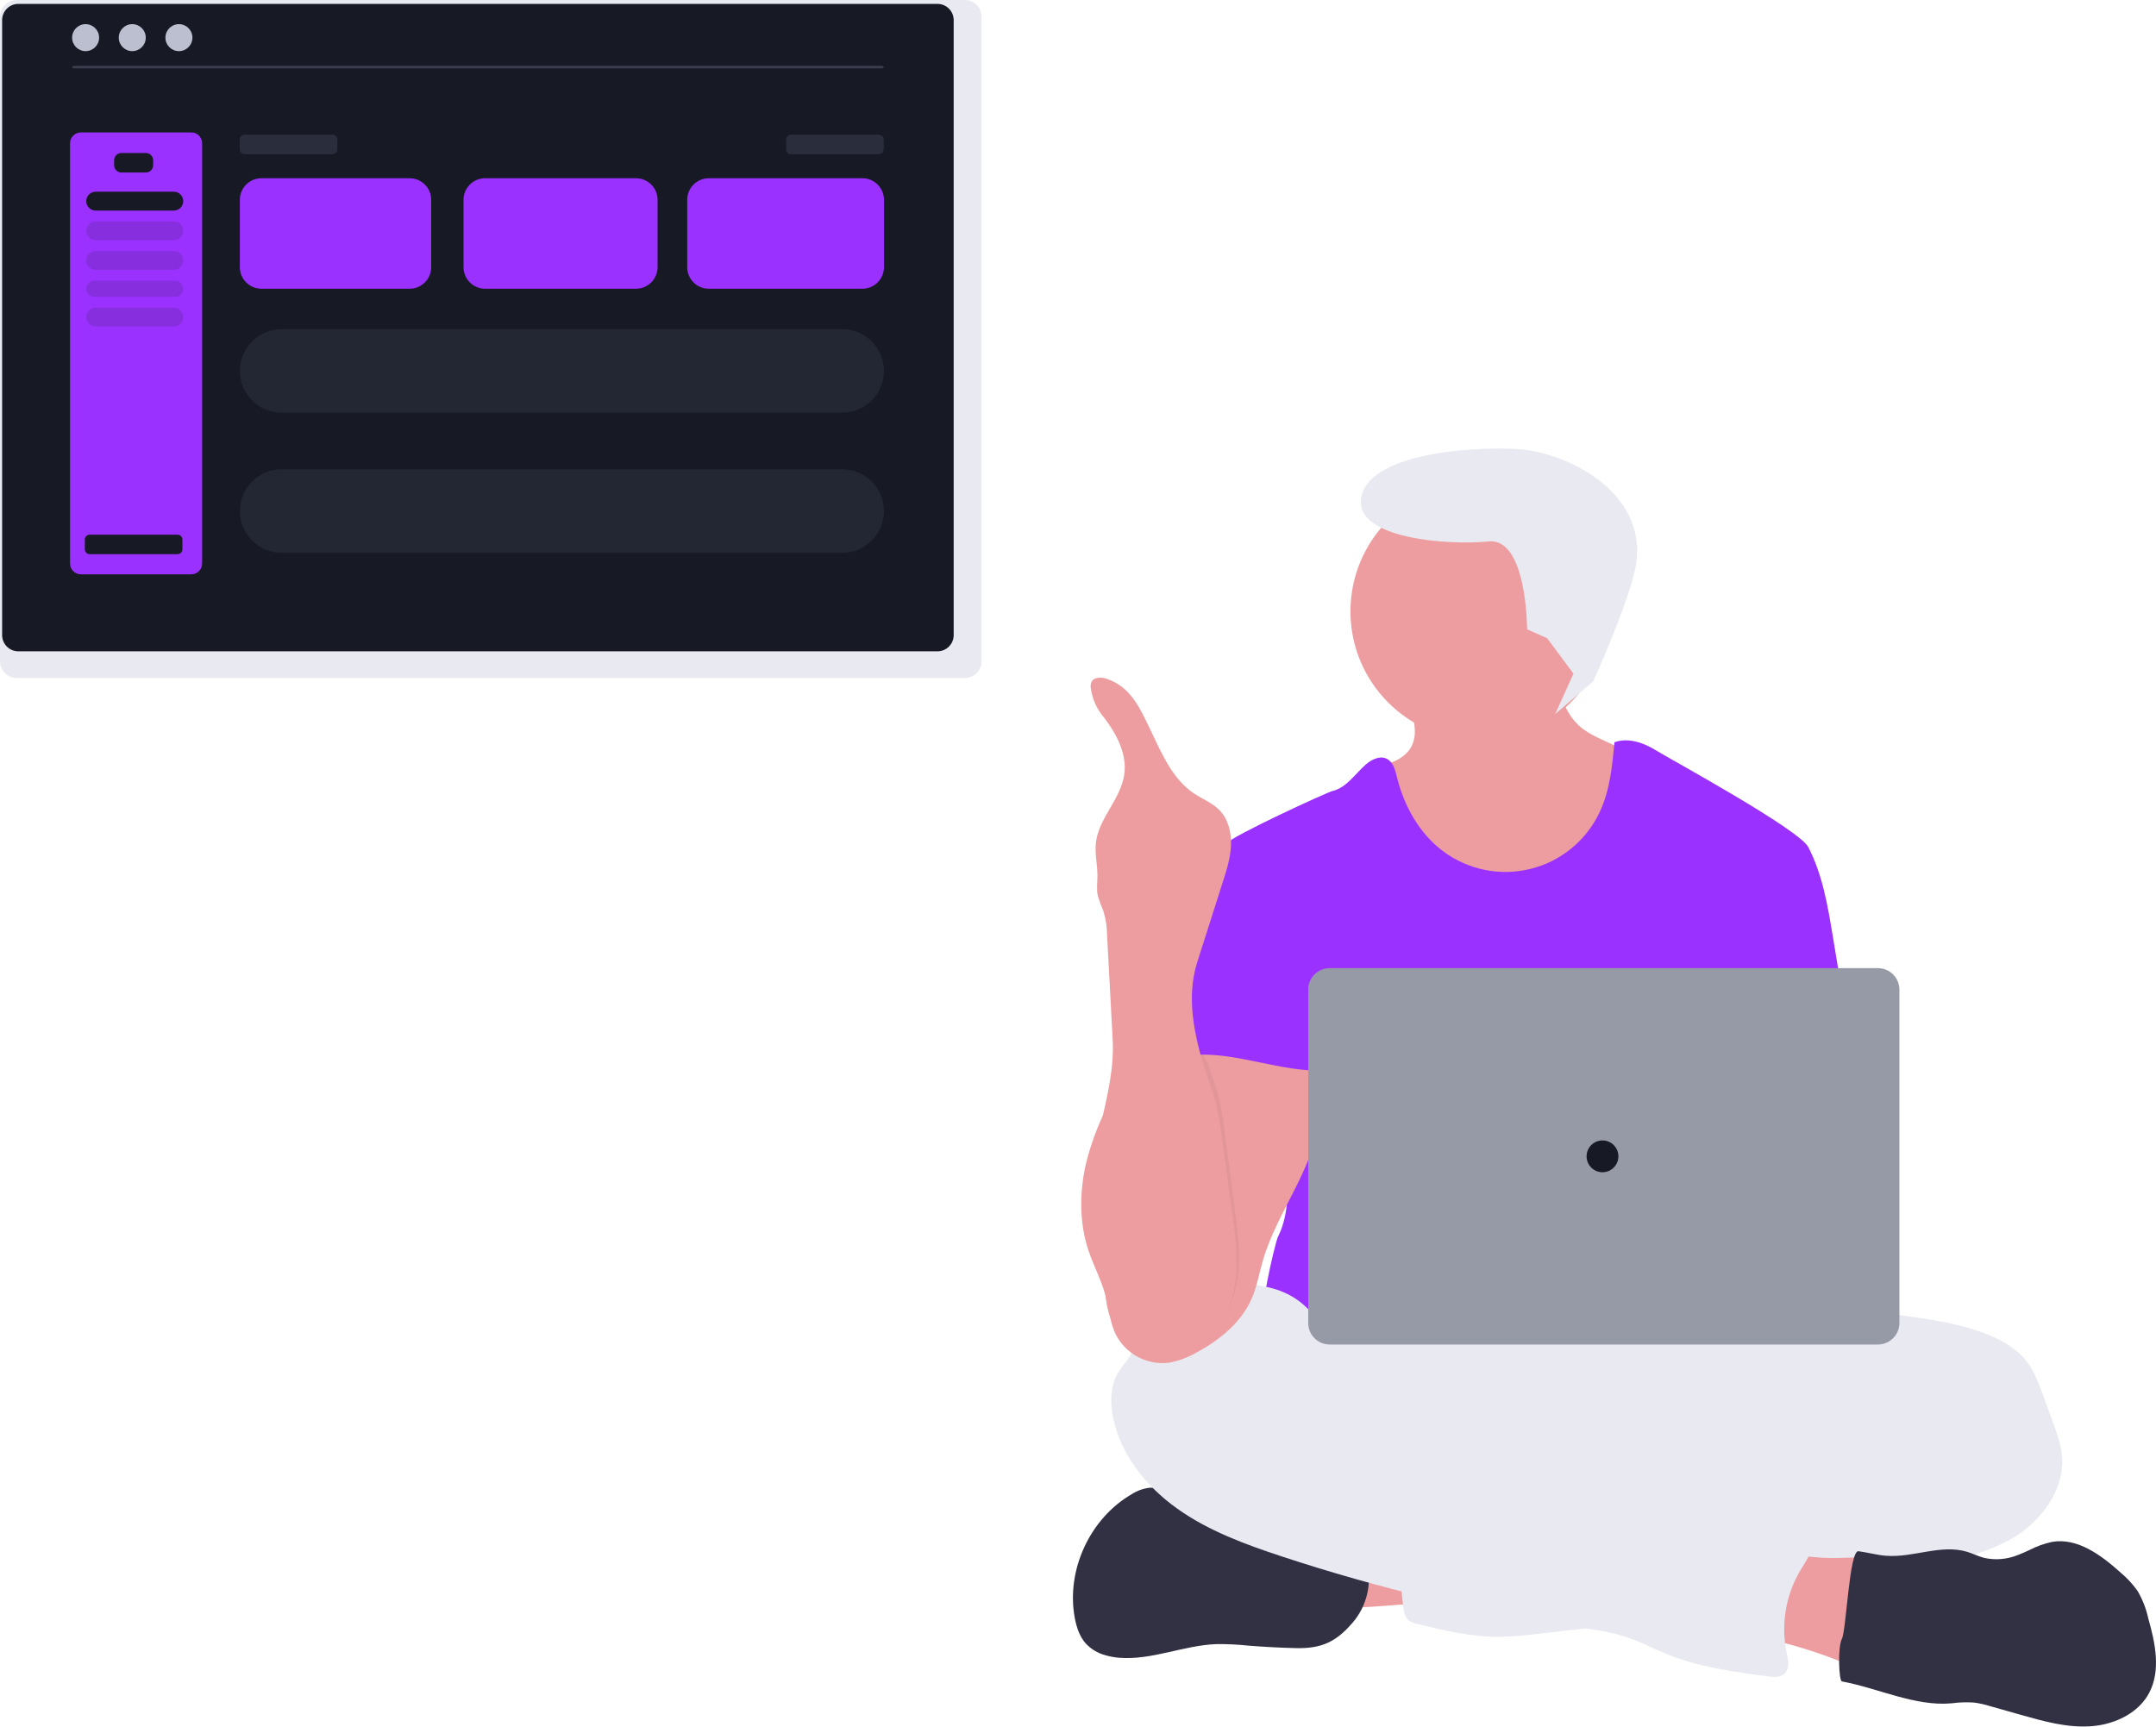
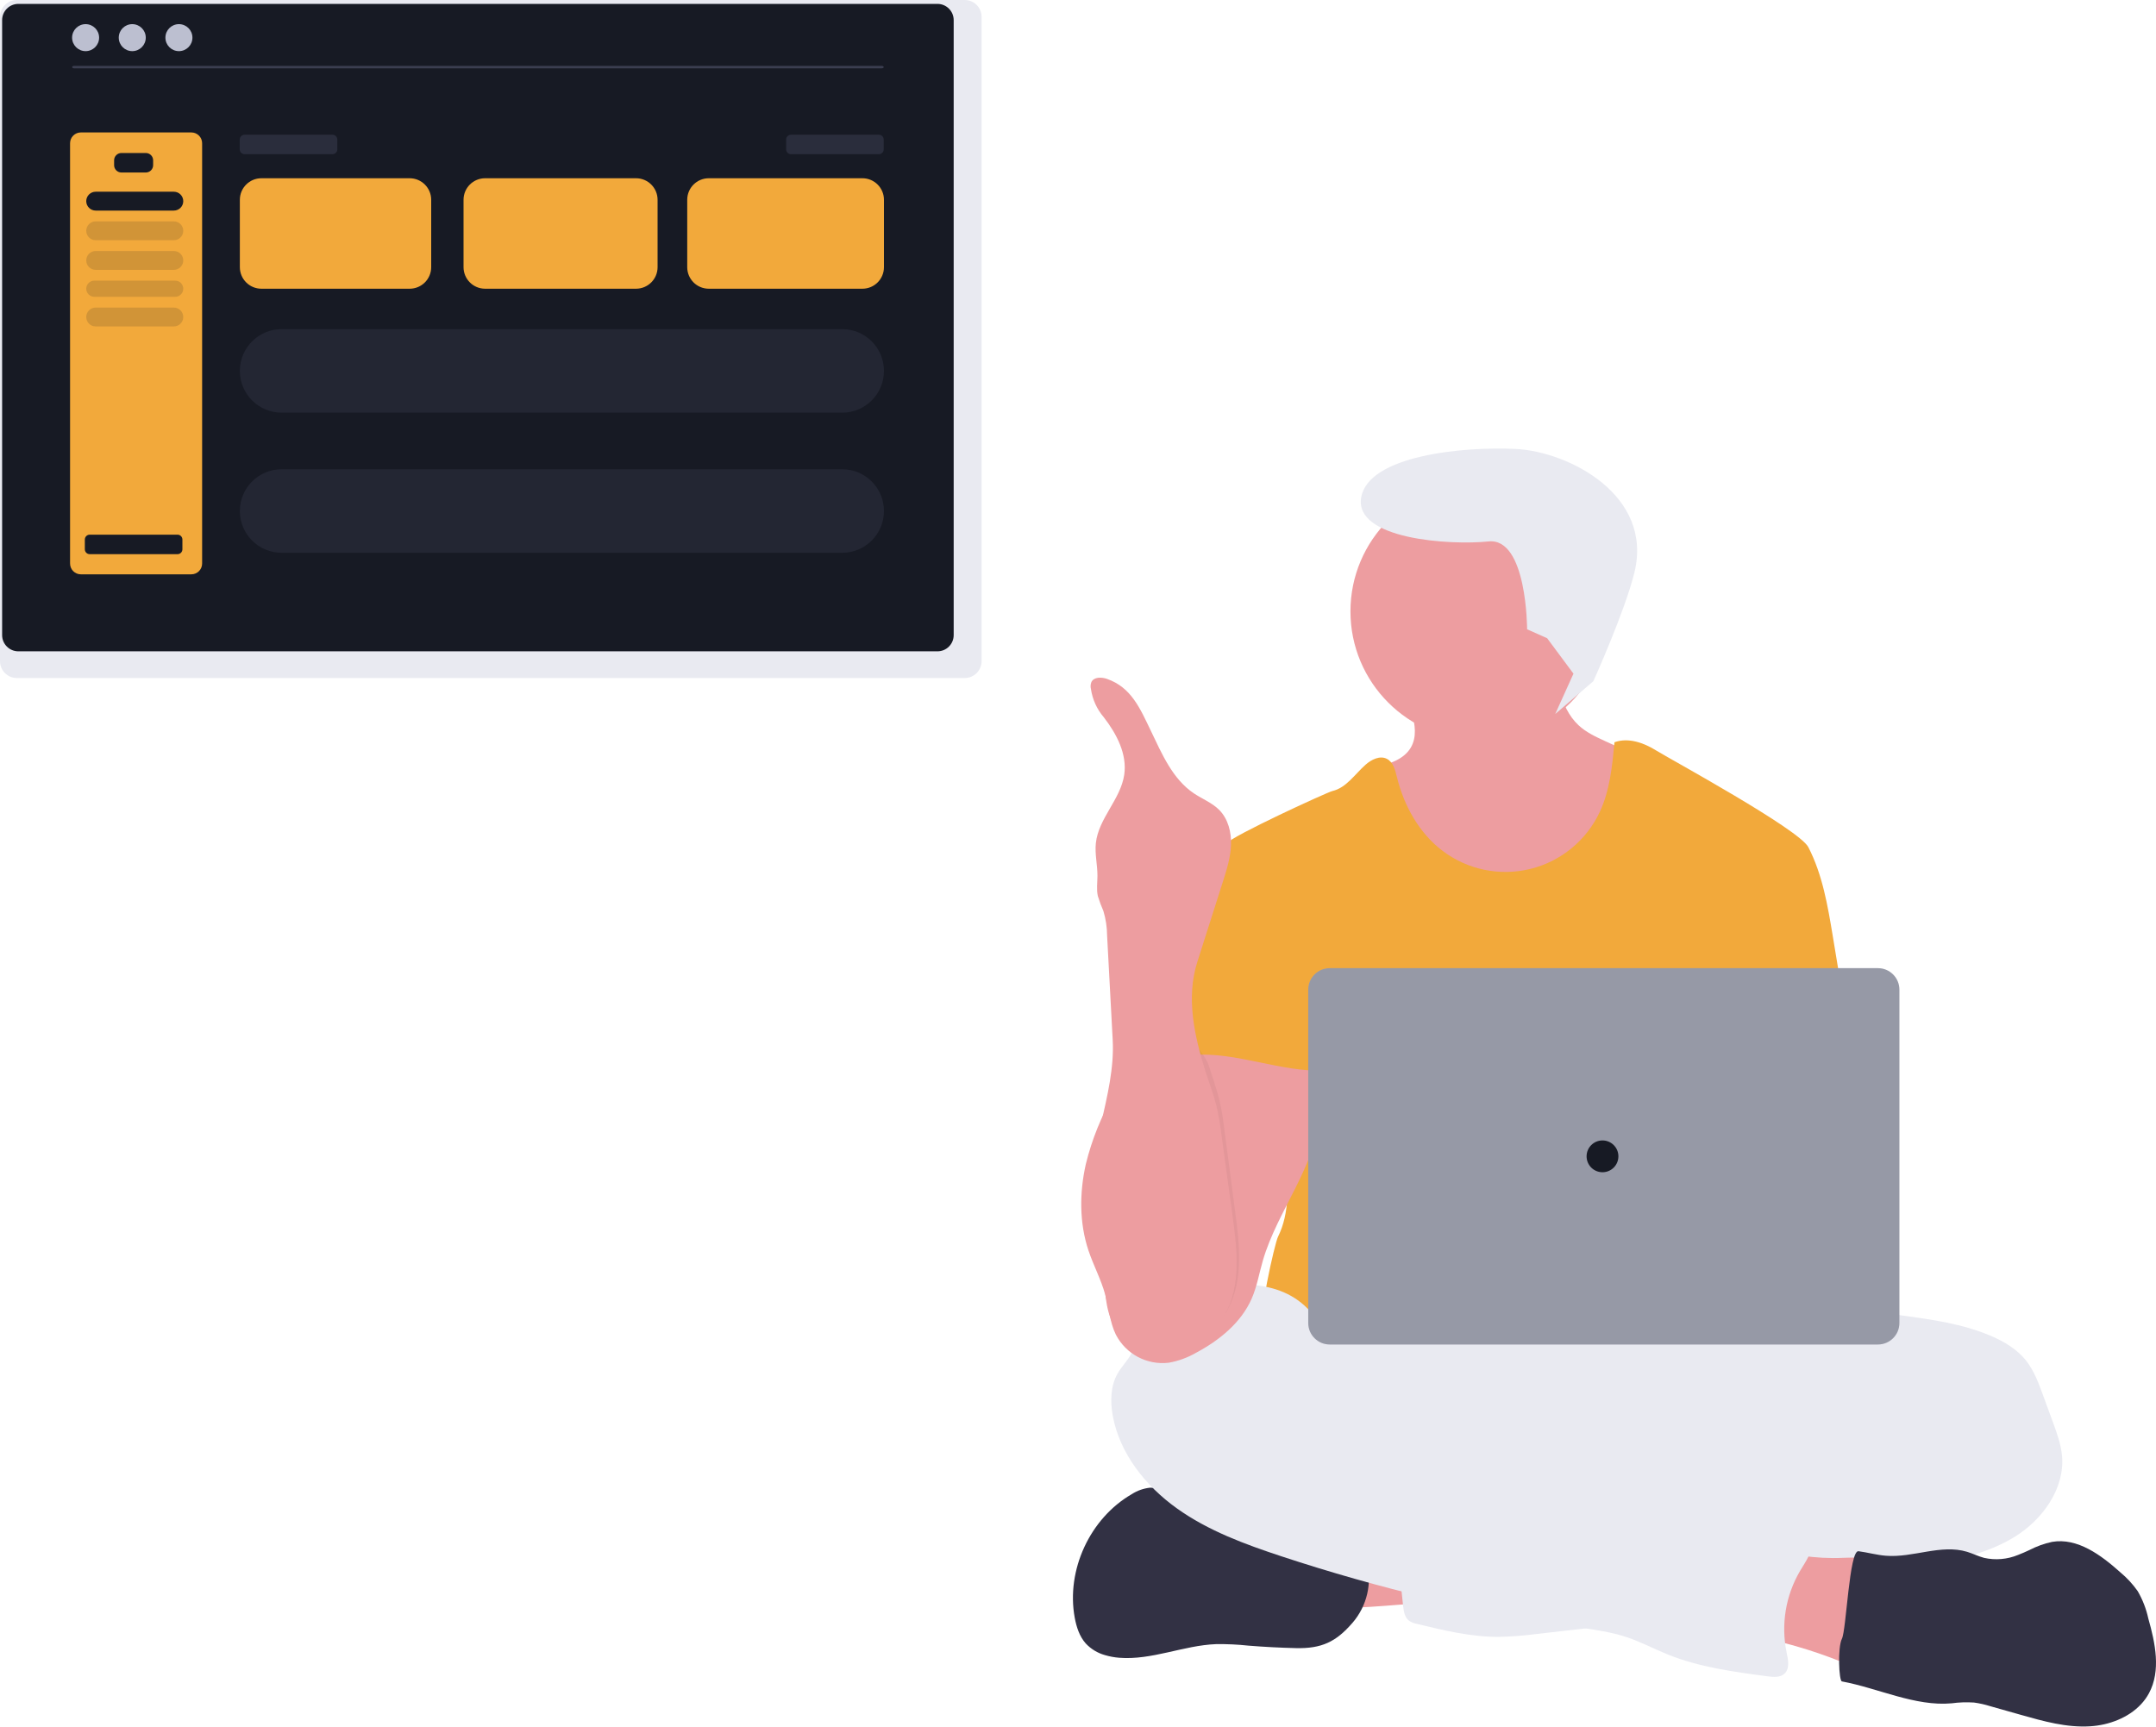
<svg xmlns="http://www.w3.org/2000/svg" width="800" height="640.774" viewBox="0 0 800 640.774">
  <g transform="translate(-559.438 -244.174)">
    <g transform="translate(957.555 401.194)">
      <path d="M700.362,759.986c-2.075-4.721-4.043-10.151-1.967-14.872a12.64,12.64,0,0,1,6.541-6.148,31.48,31.48,0,0,1,8.853-2.184,123.544,123.544,0,0,1,28.781-.393c.7,5.528-.777,11.135-2.046,16.476-1.151,4.918-1.81,5.646-6.885,5.9C730.353,758.943,701.14,761.727,700.362,759.986Z" transform="translate(-605.715 -320.747)" fill="#ed9da0" />
      <ellipse cx="140.658" cy="39.345" rx="140.658" ry="39.345" transform="translate(41.58 328.699)" fill="#E9EAF1" />
      <path d="M813.51,475.516a43.762,43.762,0,0,1-22.564,20.5,56.636,56.636,0,0,1-17.863,3.4c-6.679.3-13.5-.128-19.771-2.41-8.42-3.049-15.413-9.285-20.656-16.554s-8.853-15.571-11.99-23.941c-1.652-4.357-3.226-9-2.449-13.6,5.066-1.151,10.613-2.843,13.23-7.338,2.233-3.856,1.613-8.479.325-12.885-.364-1.249-.787-2.489-1.21-3.679-.984-2.852-4.377-8.272-2.016-10.712,1.5-1.544,7.81-2.331,9.984-3.335,6.7-3.089,12.876-7.554,20.233-9.02,6.364-1.269,12.935-.079,19.289,1.239a6.344,6.344,0,0,1,2.38.856,5.725,5.725,0,0,1,1.77,2.656c1.81,4.407,2.872,9.276,4.328,13.869,1.515,4.81,3.462,9.325,7.112,12.738,2.843,2.666,6.462,4.338,10,5.961l8.715,3.993a11.46,11.46,0,0,1,4.121,2.666,10.437,10.437,0,0,1,1.967,5.351,49.987,49.987,0,0,1-4.938,30.246Z" transform="translate(-606.051 -315.173)" fill="#ed9da0" />
      <ellipse cx="47.861" cy="47.861" rx="47.861" ry="47.861" transform="translate(102.979 22.03)" fill="#ed9da0" />
-       <path d="M890.735,528.715l-3.718-22.525c-1.879-11.3-3.816-22.82-9.069-33-3.453-6.669-51.817-32.971-56.44-35.863s-10.377-4.918-15.492-3.069c-.826,8.8-1.7,17.8-5.44,25.82A38.637,38.637,0,0,1,742.287,474.6c-8.764-6.6-14.38-16.781-17-27.433-.639-2.6-1.367-5.577-3.757-6.767-2.587-1.3-5.7.275-7.869,2.184-3.984,3.531-7.151,8.587-12.325,9.777-1.869.433-37.328,16.692-39.335,19.515s-2.951,6.315-3.935,9.7c10.751,23.941,20.587,47.912,31.338,71.853a6.129,6.129,0,0,1,.777,2.951,7.19,7.19,0,0,1-1.338,2.951c-5.272,8.469-5.105,19.122-4.525,29.076s1.289,20.469-3.157,29.391c-1.21,2.449-7.6,30.433-6.03,36.394h222.3c-4.239-11.656-2.626-35.046-1.741-47.42.62-8.656-.984-17.3-1.672-25.958C892.575,563.132,893.657,546.361,890.735,528.715Z" transform="translate(-605.069 -315.798)" fill="#9B31FF" />
+       <path d="M890.735,528.715l-3.718-22.525c-1.879-11.3-3.816-22.82-9.069-33-3.453-6.669-51.817-32.971-56.44-35.863s-10.377-4.918-15.492-3.069c-.826,8.8-1.7,17.8-5.44,25.82A38.637,38.637,0,0,1,742.287,474.6c-8.764-6.6-14.38-16.781-17-27.433-.639-2.6-1.367-5.577-3.757-6.767-2.587-1.3-5.7.275-7.869,2.184-3.984,3.531-7.151,8.587-12.325,9.777-1.869.433-37.328,16.692-39.335,19.515s-2.951,6.315-3.935,9.7c10.751,23.941,20.587,47.912,31.338,71.853a6.129,6.129,0,0,1,.777,2.951,7.19,7.19,0,0,1-1.338,2.951c-5.272,8.469-5.105,19.122-4.525,29.076s1.289,20.469-3.157,29.391c-1.21,2.449-7.6,30.433-6.03,36.394h222.3c-4.239-11.656-2.626-35.046-1.741-47.42.62-8.656-.984-17.3-1.672-25.958C892.575,563.132,893.657,546.361,890.735,528.715Z" transform="translate(-605.069 -315.798)" fill="#F2A93B" />
      <path d="M903.227,650.846c3.275-1.249,6.885-.8,10.4-.325,11.3,1.544,22.771,3.128,33.246,7.643,4.918,2.1,9.6,4.918,12.925,9.059,2.951,3.728,4.672,8.292,6.3,12.787l3.777,10.318c1.436,3.934,2.892,7.948,3.3,12.128,1.18,12.384-7.289,24.059-17.941,30.492s-23.194,8.725-35.41,11.125-24.482,5.056-36.65,7.869a147.529,147.529,0,0,1-17.243,3.393c-13.023,1.475-26.636-.7-39.01,3.61-4.918,1.721-9.748,4.279-14.853,5.469a92.4,92.4,0,0,1-10.259,1.652l-23.42,2.675a127.786,127.786,0,0,1-14.361,1.1c-10.23,0-20.292-2.42-30.227-4.839a7.644,7.644,0,0,1-2.951-1.19c-1.574-1.239-1.918-3.433-2.144-5.42q-1.5-13.19-2.636-26.41c-.236-2.862-.413-5.961,1.151-8.371,1.967-2.951,5.8-3.875,9.305-4.446a242.848,242.848,0,0,1,44.932-3.118c5.715-5.715,15.138-5.744,22.623-8.853a67.278,67.278,0,0,0,7.977-4.338,104.264,104.264,0,0,1,43.781-13.84,40.765,40.765,0,0,0,8.961-1.279c5.794-1.8,11.076-6.7,17.026-5.5.738-2.036,1.249-4.761,2.951-6.158.846-.718,1.889-1.2,2.666-1.967,1.643-1.662,1.79-4.279,1.544-6.6s-.8-4.7-.2-6.964a9.63,9.63,0,0,1,1.092-2.43C892.84,652.951,897.3,650.355,903.227,650.846Z" transform="translate(-606.18 -319.344)" fill="#E9EAF1" />
      <path d="M707.883,765.734c-6.089,7.053-11.449,9.571-20.981,9.344q-8.794-.207-17.567-.915A98.572,98.572,0,0,0,657.3,773.6c-12.138.472-23.853,6.03-35.961,5.056a25.487,25.487,0,0,1-5.282-.984,15.375,15.375,0,0,1-7.131-4.338c-2.321-2.626-3.433-6.108-4.072-9.551-3.236-17.646,5.636-36.866,21.168-45.847a15.521,15.521,0,0,1,6.728-2.39,15.946,15.946,0,0,1,6.807,1.5l.148.059a51.475,51.475,0,0,1,16.859,11.253,9.5,9.5,0,0,0,2.577,2.075,8.853,8.853,0,0,0,3.039.571l12.925.816a30.627,30.627,0,0,1,6.492.9,51.594,51.594,0,0,1,6.826,2.951c6.954,3.108,14.666,3.934,22.181,5.134a3.314,3.314,0,0,1,1.967.787,3.078,3.078,0,0,1,.61,1.279,25.092,25.092,0,0,1-5.292,22.869Z" transform="translate(-604.187 -320.417)" fill="#323144" />
      <path d="M894.237,741.969c7.23-.2,15.344-.561,20.656,4.308,5.066,4.6,5.734,12.2,6.069,19.033l.384,7.938c.118,2.42.216,4.918-.757,7.161-1.731,3.935-6.482,5.833-10.82,5.607s-8.321-2.125-12.285-3.836a172.816,172.816,0,0,0-33.443-10.535q.561-8.233,1.869-16.387c.6-3.767.7-10.072,3.216-13.2,2.666-3.3,6.138-1.515,9.757-.9a78.332,78.332,0,0,0,15.354.816Z" transform="translate(-608.443 -320.819)" fill="#ed9da0" />
      <path d="M699.179,660.558c0,.984-1.544,0-1.682-1.052-1.082-7.958-7.4-14.518-14.754-17.705s-15.738-3.354-23.705-2.6c-12.049,1.141-25.525,5.754-29.981,17.017-1.043,2.636-1.515,5.489-2.794,8.017-1.416,2.774-3.728,4.987-5.262,7.682-2.646,4.662-2.754,10.377-1.8,15.649,2.567,14.066,12.187,26.1,23.843,34.427s25.279,13.308,38.863,17.794A673.958,673.958,0,0,0,792.072,766.1c6.059.915,12.177,1.761,17.981,3.708,5.194,1.741,10.053,4.348,15.128,6.394,11.8,4.741,24.5,6.433,37.082,8.1,2.144.275,4.6.472,6.187-.984,2.046-1.9,1.367-5.2.787-7.928a42.64,42.64,0,0,1,5.007-30.236c2.1-3.541,4.839-7.171,4.446-11.272-.472-4.78-5.233-8.164-9.974-8.931s-9.561.364-14.322.984a7.858,7.858,0,0,1-4.918-.482,9.725,9.725,0,0,1-1.908-1.692,21.571,21.571,0,0,0-25.122-3.512c-1.761.984-4.426-1.21-6.256-2.036l-20.666-9.374c-23.764-10.751-47.647-21.551-72.788-28.358a15.287,15.287,0,0,1-5.607-2.331c-1.249-.984-2.144-2.321-3.3-3.413-2.508-2.371-6-3.315-9.01-5S698.471,663.932,699.179,660.558Z" transform="translate(-604.424 -319.16)" fill="#E9EAF1" />
      <path d="M1022.8,790.67c-3.3,6.128-9.718,9.944-16.6,11.518a32.945,32.945,0,0,1-5.253.748c-8.705.541-17.3-1.869-25.692-4.249l-11.39-3.226a35.953,35.953,0,0,0-6-1.338,41.167,41.167,0,0,0-8.3.285c-13.462,1.252-27.406-5.672-40.7-8.125-1.112-.12-1.643-12.561,0-15.836s2.734-32.941,6.148-32.489,6.757,1.416,10.19,1.682c10.092.807,20.41-4.4,30.1-1.466,2.134.649,4.151,1.682,6.315,2.252a21,21,0,0,0,12.62-1.092c1.416-.531,2.8-1.171,4.18-1.8a33.661,33.661,0,0,1,8.41-3.039c9.453-1.623,18.217,4.918,25.348,11.3a35.839,35.839,0,0,1,6.443,6.984,35.062,35.062,0,0,1,3.935,10.161C1025.146,772.06,1027.3,782.31,1022.8,790.67Z" transform="translate(-623.524 -319.259)" fill="#323144" />
      <path d="M695.688,573.836c-1.19,19.535-15.522,35.676-20.981,54.463-1.357,4.7-2.174,9.58-4.121,14.056-3.934,9-12.03,15.531-20.656,20.135a31.021,31.021,0,0,1-10.171,3.7,19.5,19.5,0,0,1-19.584-10.417c-2.253-4.574-2.567-9.836-3.935-14.754-1.525-5.675-4.377-10.908-6.236-16.485-3.423-10.259-3.354-21.492-.984-32.036a98.358,98.358,0,0,1,10.554-26.125c.689-1.21,1.387-2.41,2.1-3.6a81.83,81.83,0,0,1,6.816-9.836c5.9-7.112,13.485-12.581,20.99-17.971a4.917,4.917,0,0,1,1.967-.984h.118a4.751,4.751,0,0,1,2.43.57,192.355,192.355,0,0,1,29.853,16.171c3.384,2.252,8.725,4.771,10.5,8.607S695.944,569.666,695.688,573.836Z" transform="translate(-604.238 -317.443)" fill="#ed9da0" />
-       <path d="M657.137,483.005a10.18,10.18,0,0,0-2.184,3.492,165.107,165.107,0,0,0-13.869,56.676,5.666,5.666,0,0,1-.639,2.744A12.023,12.023,0,0,1,639,547.482a5.43,5.43,0,0,0,.925,7.869c1.623-3.059,5.508-4.052,8.961-4.318,16.535-1.308,32.686,6.384,49.269,5.8-1.17-4.043-2.852-7.928-3.807-12.02-4.22-18.167,6.3-37.948-.148-55.447-1.289-3.5-3.443-6.944-6.836-8.479a18.211,18.211,0,0,0-4.377-1.161c-4.19-.757-12.531-3.993-16.584-2.7-1.5.482-2.085,1.889-3.325,2.734C661.238,480.979,658.74,481.4,657.137,483.005Z" transform="translate(-604.736 -316.505)" fill="#9B31FF" />
+       <path d="M657.137,483.005a10.18,10.18,0,0,0-2.184,3.492,165.107,165.107,0,0,0-13.869,56.676,5.666,5.666,0,0,1-.639,2.744A12.023,12.023,0,0,1,639,547.482a5.43,5.43,0,0,0,.925,7.869c1.623-3.059,5.508-4.052,8.961-4.318,16.535-1.308,32.686,6.384,49.269,5.8-1.17-4.043-2.852-7.928-3.807-12.02-4.22-18.167,6.3-37.948-.148-55.447-1.289-3.5-3.443-6.944-6.836-8.479a18.211,18.211,0,0,0-4.377-1.161c-4.19-.757-12.531-3.993-16.584-2.7-1.5.482-2.085,1.889-3.325,2.734C661.238,480.979,658.74,481.4,657.137,483.005Z" transform="translate(-604.736 -316.505)" fill="#F2A93B" />
      <path d="M661.693,646.6a27.752,27.752,0,0,1-23.671,14.272,18.039,18.039,0,0,1-7.575-1.446c-6.051-2.774-9.469-9.639-10.737-16.387s-.871-13.712-1.771-20.528c-.72-5.43-2.254-10.7-3.049-16.122-1.951-13.407,1.894-26.646,4.63-39.994.663-1.21,1.335-2.41,2.026-3.6a81.972,81.972,0,0,1,6.562-9.836c5.681-7.112,12.981-12.58,20.206-17.971h-7.575a1.257,1.257,0,0,1,1.286-.147,1.344,1.344,0,0,1,.768,1.081c.748,6.885,10.094,13.771,12.129,20.459,1.259,4.111,2.774,8.144,3.787,12.335a102.32,102.32,0,0,1,1.818,10.82q2.017,15.276,4.015,30.492C666.219,622.41,667.659,635.8,661.693,646.6Z" transform="translate(-604.353 -317.455)" opacity="0.046" />
      <path d="M650.45,515.4l9.492-29.774c1.416-4.456,2.852-8.98,3.02-13.663s-1.062-9.59-4.338-12.935c-2.656-2.7-6.334-4.1-9.482-6.216-7.869-5.3-11.8-14.587-15.905-23.135s-7.308-16.142-16.259-19.309c-2.066-.728-4.918-.787-5.843,1.19a4.181,4.181,0,0,0-.148,2.577,20.689,20.689,0,0,0,4.761,10.457c4.751,6.148,8.725,13.672,7.584,21.364-1.357,9.108-9.541,16.171-10.525,25.328-.433,4.033.6,8.076.59,12.138,0,2.518-.413,5.085.148,7.544a50.823,50.823,0,0,0,2.075,5.587,32.636,32.636,0,0,1,1.358,9.059l2.075,38.715c1.121,20.941-10.239,41.312-7.112,61.968.826,5.42,2.42,10.692,3.167,16.122.984,6.817.521,13.771,1.839,20.528s4.918,13.613,11.154,16.387a19.377,19.377,0,0,0,7.869,1.446,29.007,29.007,0,0,0,24.59-14.272c6.2-10.82,4.7-24.187,3.01-36.522L659.4,579.5a98.841,98.841,0,0,0-1.888-10.82c-1.043-4.19-2.616-8.223-3.935-12.335C649.359,542.9,646.2,528.761,650.45,515.4Z" transform="translate(-604.296 -315.41)" fill="#ed9da0" />
      <rect width="219.347" height="139.674" rx="7.97" transform="translate(87.318 202.304)" fill="#BCBFD0" />
      <rect width="219.347" height="139.674" rx="7.97" transform="translate(87.318 202.304)" opacity="0.2" />
      <circle cx="5.902" cy="5.902" r="5.902" transform="translate(190.598 266.24)" fill="#171A24" />
      <path d="M77.031,67.5l-7.9-1.975S63.205,31.949,49.379,35.9,0,43.8,0,28,33.938,2.8,53.329.347s53.329,7.9,51.354,37.528c-1,14.962-8,42.355-8,42.355L84.866,94.68l4.067-15.923Z" transform="translate(111.826 0) rotate(10)" fill="#E9EAF1" />
    </g>
    <g transform="translate(559.438 244.174)">
      <path d="M924.474,232.384H572.648a6.263,6.263,0,0,0-6.2,6.309V477.724a6.26,6.26,0,0,0,6.2,6.3H924.474a6.26,6.26,0,0,0,6.2-6.3V238.693a6.263,6.263,0,0,0-6.2-6.309Z" transform="translate(-566.446 -232.384)" fill="#E9EAF1" />
      <path d="M913.514,232.384H572.458a6.025,6.025,0,0,0-6.014,6.024V466.663a6.023,6.023,0,0,0,6.014,6.014H913.514a6.023,6.023,0,0,0,6.014-6.014V238.409a6.025,6.025,0,0,0-6.011-6.024Z" transform="translate(-565.656 -230.942)" fill="#171A24" />
      <g transform="translate(26.753 8.958)">
        <circle cx="5.012" cy="5.012" r="5.012" transform="translate(0 0)" fill="#BCBFD0" />
        <circle cx="5.012" cy="5.012" r="5.012" transform="translate(17.312 0)" fill="#BCBFD0" />
        <circle cx="5.012" cy="5.012" r="5.012" transform="translate(34.625 0)" fill="#BCBFD0" />
      </g>
      <path d="M499.776,739.161H200.193c-.434,0-.786-.2-.786-.456s.352-.456.786-.456H499.776c.434,0,.786.2.786.456S500.21,739.161,499.776,739.161Z" transform="translate(-172.653 -713.802)" fill="#3B3E50" />
-       <rect width="49" height="164" rx="4" transform="translate(26 49.155)" fill="#9B31FF" />
+       <rect width="49" height="164" rx="4" transform="translate(26 49.155)" fill="#F2A93B" />
      <path d="M2.715,0h9.051a2.715,2.715,0,0,1,2.715,2.715v1.81a2.715,2.715,0,0,1-2.715,2.715H2.715A2.715,2.715,0,0,1,0,4.526V2.715A2.715,2.715,0,0,1,2.715,0Z" transform="translate(42.341 56.782)" fill="#171A24" />
      <path d="M1.81,0H34.395a1.81,1.81,0,0,1,1.81,1.81V5.431a1.81,1.81,0,0,1-1.81,1.81H1.81A1.81,1.81,0,0,1,0,5.431V1.81A1.81,1.81,0,0,1,1.81,0Z" transform="translate(31.479 198.434)" fill="#171A24" />
      <path d="M1.81,0H34.395a1.81,1.81,0,0,1,1.81,1.81V5.431a1.81,1.81,0,0,1-1.81,1.81H1.81A1.81,1.81,0,0,1,0,5.431V1.81A1.81,1.81,0,0,1,1.81,0Z" transform="translate(88.956 49.994)" fill="#2A2D3C" />
-       <rect width="71" height="41" rx="8" transform="translate(89 66.155)" fill="#9B31FF" />
+       <rect width="71" height="41" rx="8" transform="translate(89 66.155)" fill="#F2A93B" />
      <rect width="36" height="7" rx="3.5" transform="translate(32 71.155)" fill="#171A24" />
      <rect width="239" height="31" rx="15.5" transform="translate(89 174.155)" fill="#232633" />
      <path d="M1.81,0H34.395a1.81,1.81,0,0,1,1.81,1.81V5.431a1.81,1.81,0,0,1-1.81,1.81H1.81A1.81,1.81,0,0,1,0,5.431V1.81A1.81,1.81,0,0,1,1.81,0Z" transform="translate(291.703 49.994)" fill="#2A2D3C" />
      <rect width="36" height="7" rx="3.5" transform="translate(32 82.155)" fill="#171A24" opacity="0.149" />
      <rect width="36" height="7" rx="3.5" transform="translate(32 93.155)" fill="#171A24" opacity="0.149" />
      <rect width="36" height="6" rx="3" transform="translate(32 104.155)" fill="#171A24" opacity="0.149" />
      <rect width="36" height="7" rx="3.5" transform="translate(32 114.155)" fill="#171A24" opacity="0.149" />
-       <rect width="73" height="41" rx="8" transform="translate(255 66.155)" fill="#9B31FF" />
-       <rect width="72" height="41" rx="8" transform="translate(172 66.155)" fill="#9B31FF" />
+       <rect width="73" height="41" rx="8" transform="translate(255 66.155)" fill="#F2A93B" />
+       <rect width="72" height="41" rx="8" transform="translate(172 66.155)" fill="#F2A93B" />
      <rect width="239" height="31" rx="15.5" transform="translate(89 122.155)" fill="#232633" />
    </g>
  </g>
</svg>
